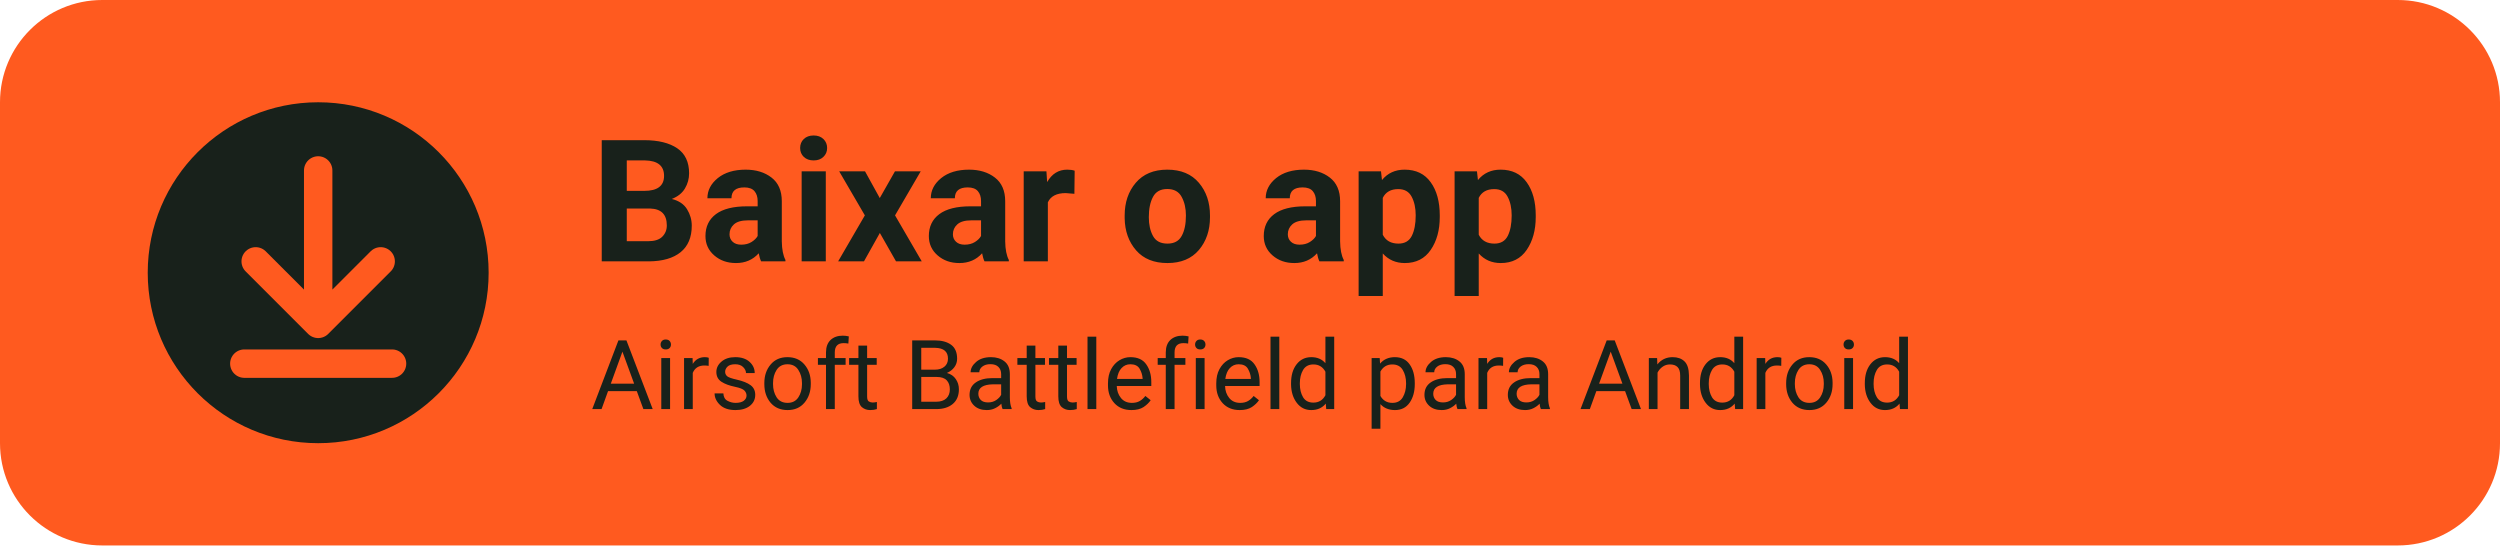
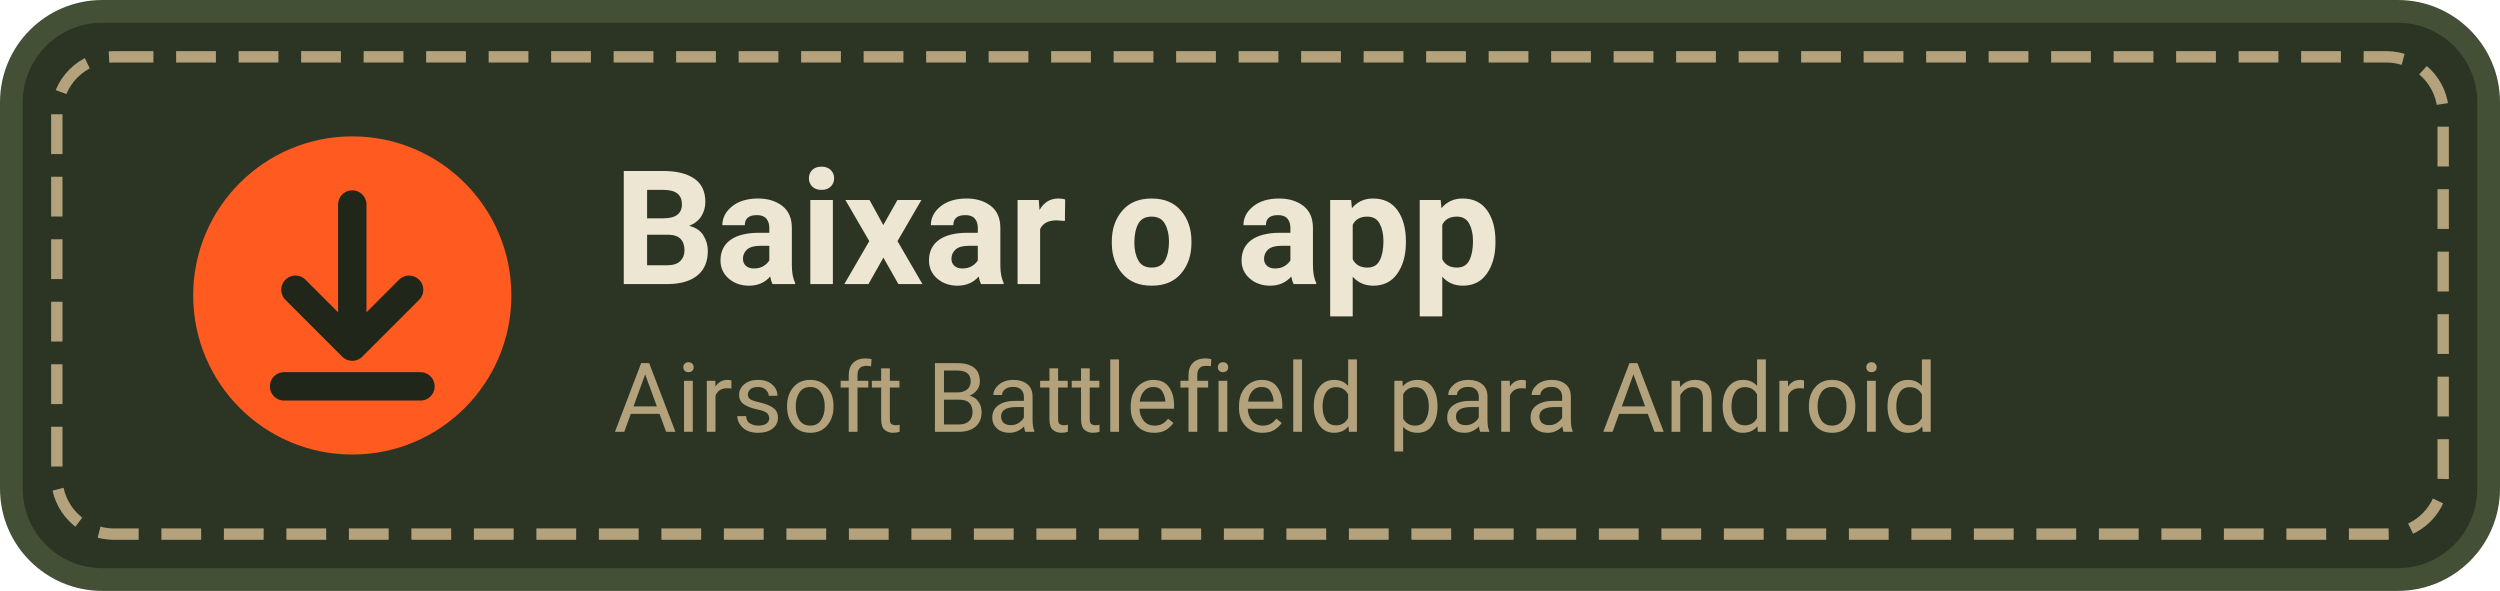
- <svg xmlns="http://www.w3.org/2000/svg" width="440" height="96" viewBox="0 0 440 96" role="img" aria-label="Baixar o app Airsoft Battlefield para Android">
-   <rect width="440" height="96" rx="18" fill="#FF5A1F" />
-   <circle cx="56" cy="48" r="30" fill="#18211B" />
-   <path d="M56 30v26M45 46l11 11 11-11M43 64h26" fill="none" stroke="#FF5A1F" stroke-width="5" stroke-linecap="round" stroke-linejoin="round" />
-   <text x="104" y="46" font-family="Segoe UI, Roboto, Helvetica, Arial, sans-serif" font-size="30" font-weight="700" fill="#18211B">Baixar o app</text>
-   <text x="104" y="72" font-family="Segoe UI, Roboto, Helvetica, Arial, sans-serif" font-size="17" fill="#18211B">Airsoft Battlefield para Android</text>
+ <svg xmlns="http://www.w3.org/2000/svg" width="440" height="104" viewBox="0 0 440 104" role="img" aria-label="Baixar o app Airsoft Battlefield para Android">
+   <rect x="2" y="2" width="436" height="100" rx="16" fill="#2C3424" stroke="#445036" stroke-width="4" />
+   <rect x="10" y="10" width="420" height="84" rx="10" fill="none" stroke="#B3A27C" stroke-width="2" stroke-dasharray="7 4" />
+   <circle cx="62" cy="52" r="28" fill="#FF5A1F" />
+   <path d="M62 36v24M52 51l10 10 10-10M50 68h24" fill="none" stroke="#20261A" stroke-width="5" stroke-linecap="round" stroke-linejoin="round" />
+   <text x="108" y="50" font-family="Segoe UI, Roboto, Helvetica, Arial, sans-serif" font-size="28" font-weight="700" fill="#ECE6D2">Baixar o app</text>
+   <text x="108" y="76" font-family="Segoe UI, Roboto, Helvetica, Arial, sans-serif" font-size="17" fill="#B3A27C">Airsoft Battlefield para Android</text>
</svg>
